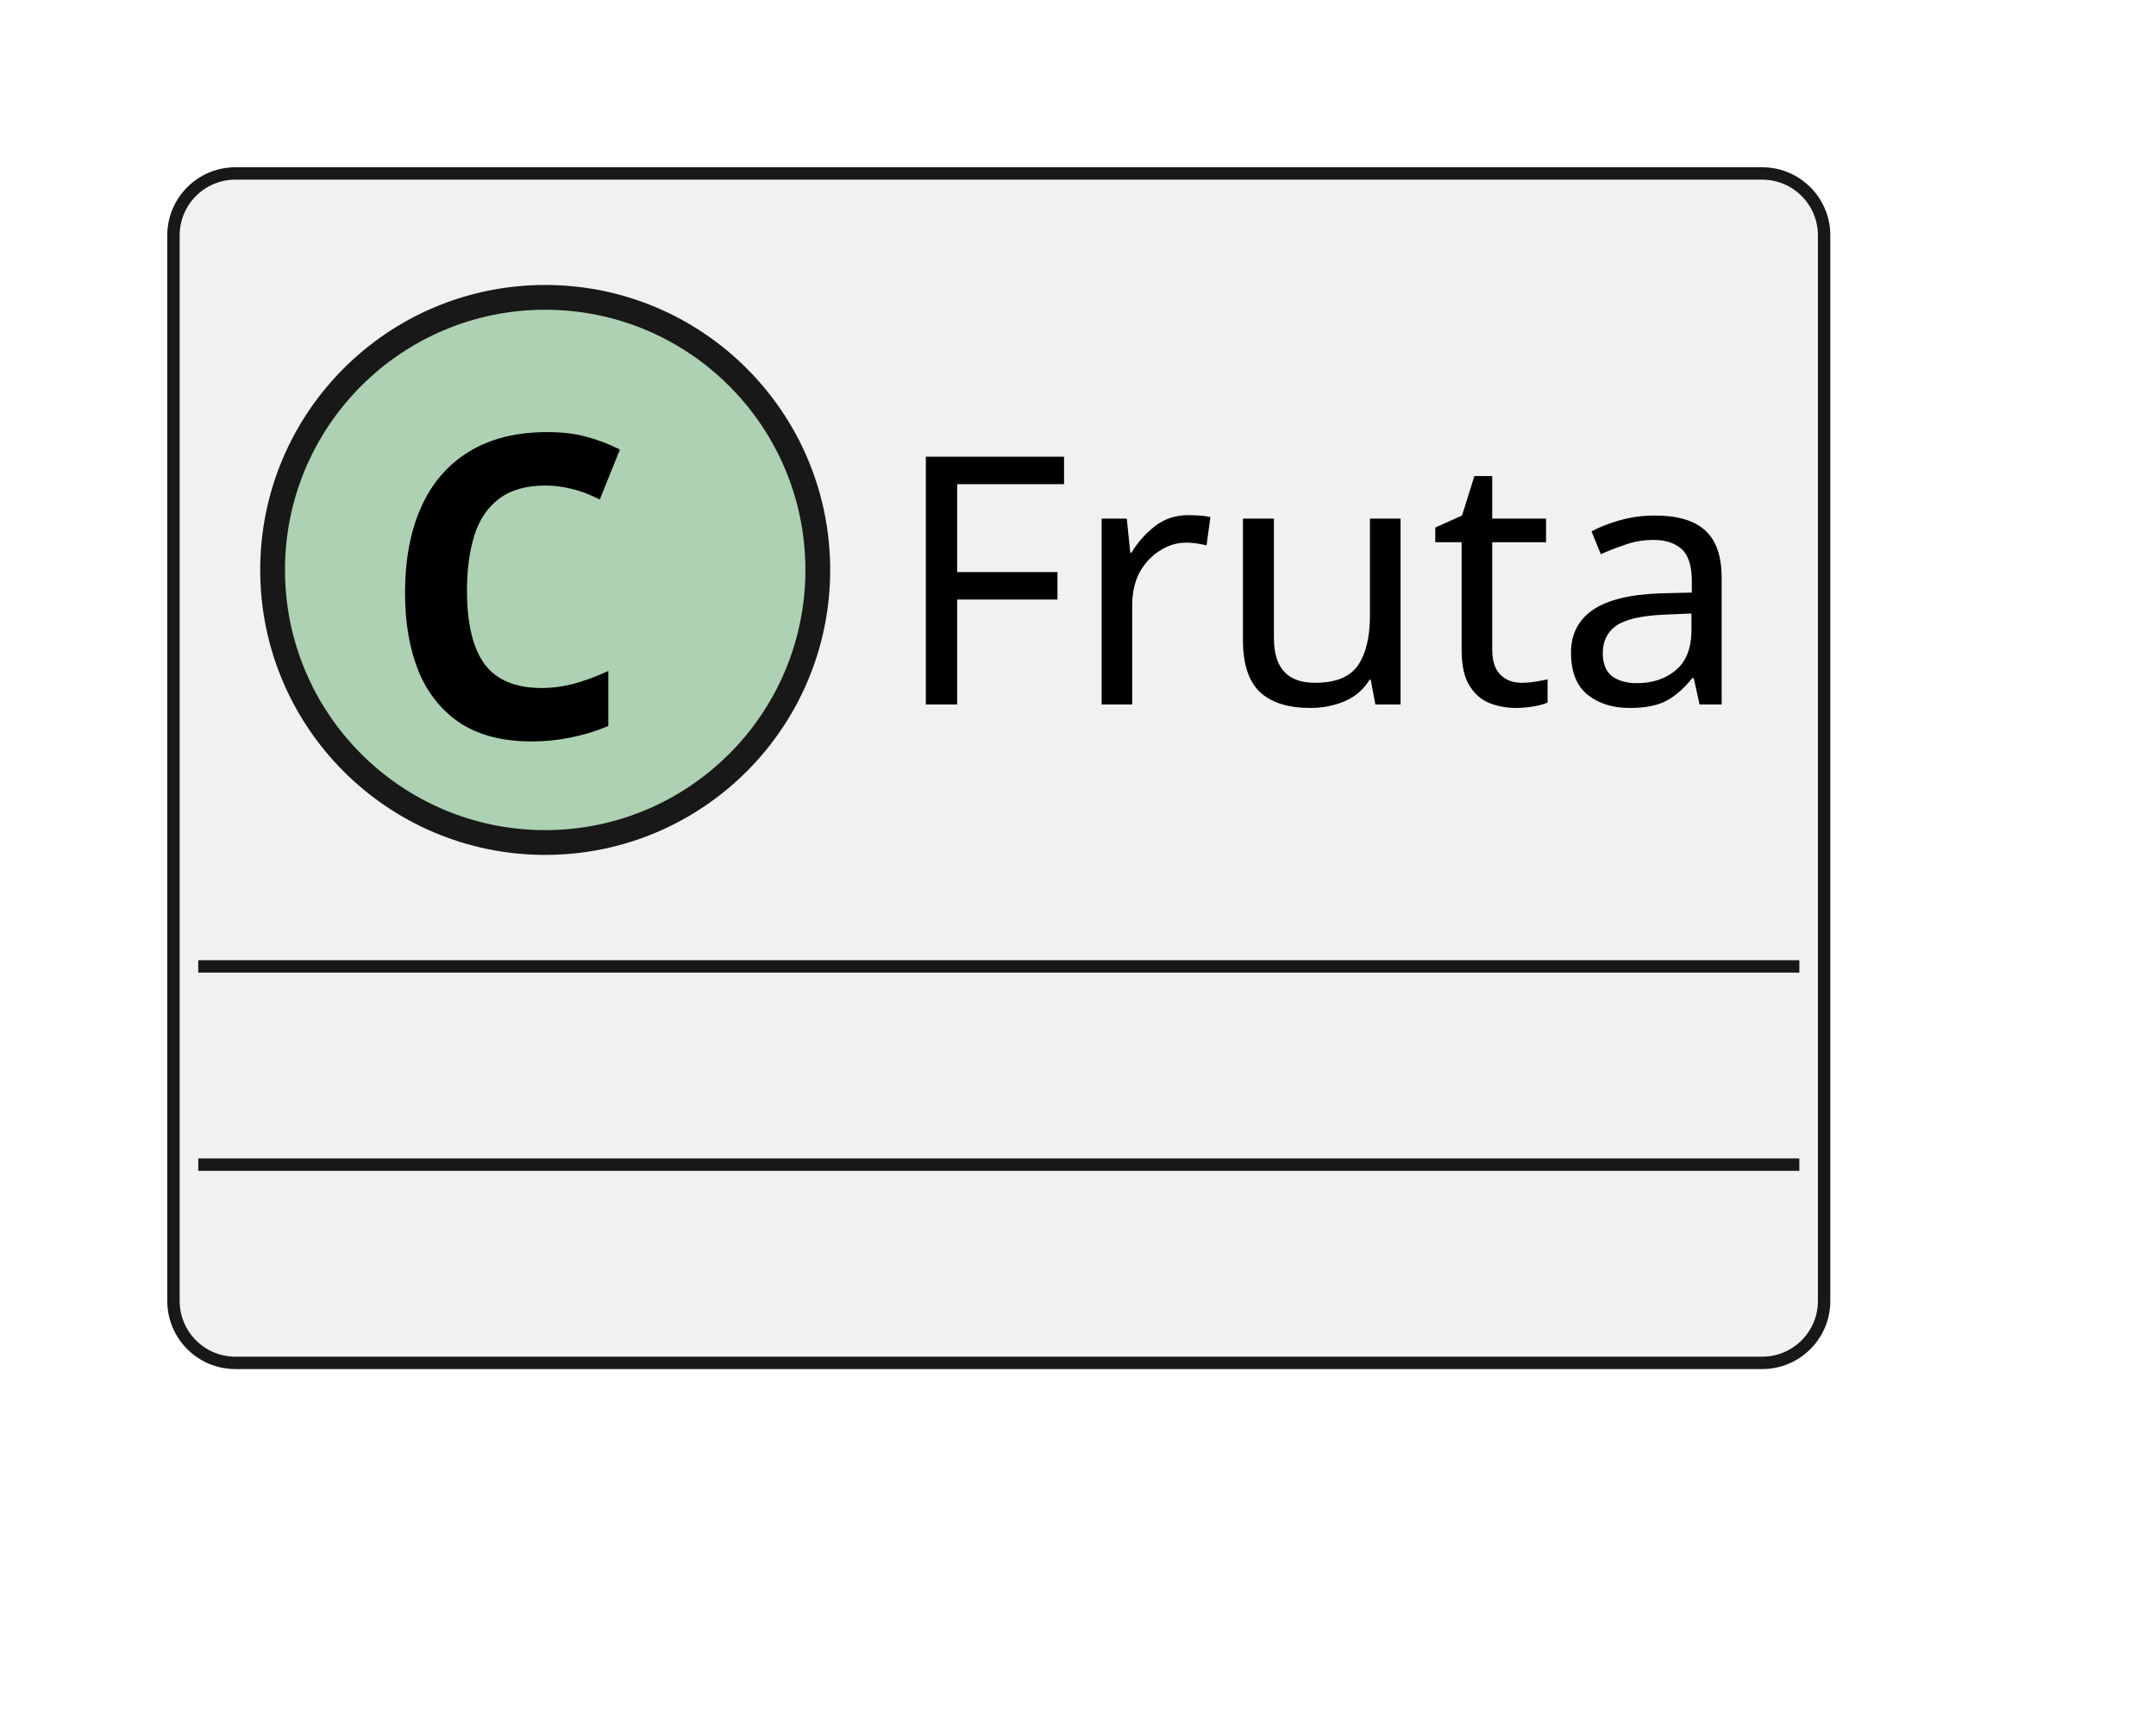
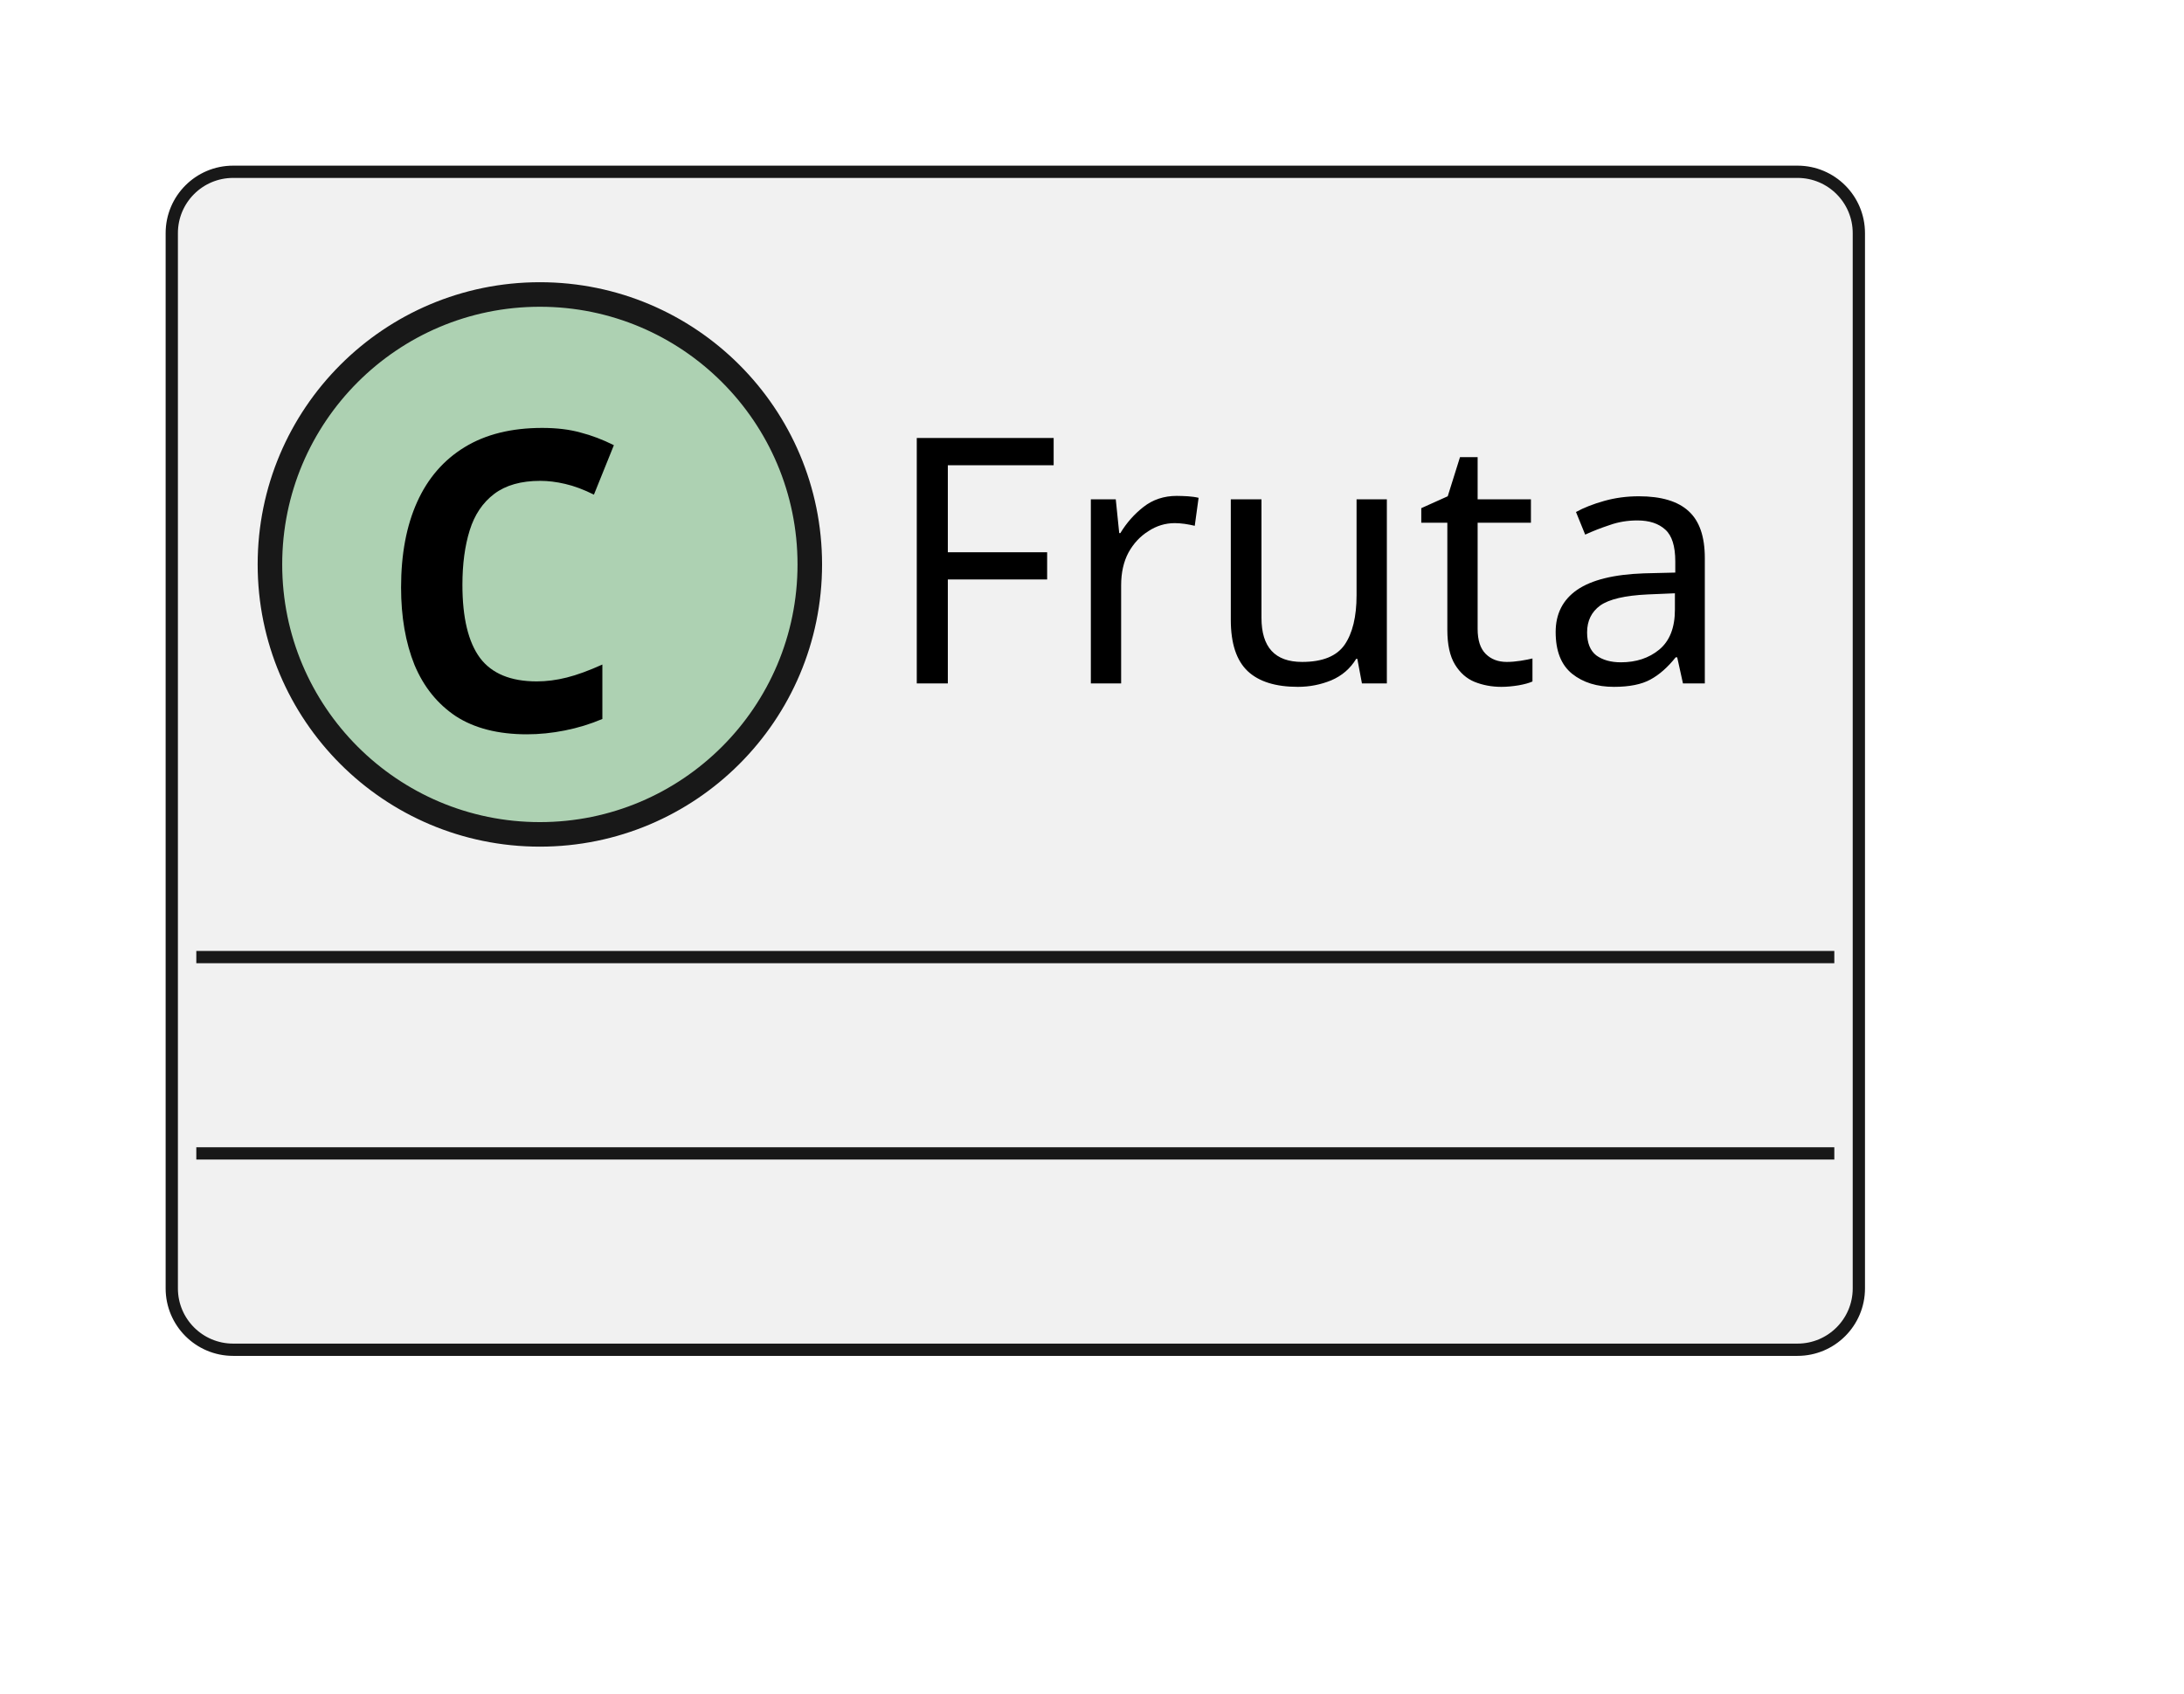
- <svg xmlns="http://www.w3.org/2000/svg" width="87" height="69" preserveAspectRatio="none" style="background:#fff;width:87px;height:69px">
+ <svg xmlns="http://www.w3.org/2000/svg" width="89" height="69" data-diagram-type="CLASS" preserveAspectRatio="none" style="background:#fff;width:89px;height:69px">
  <g id="elem_Fruta">
-     <rect id="Fruta" width="66.608" height="48" x="7" y="7" fill="#F1F1F1" rx="2.5" ry="2.5" style="stroke:#181818;stroke-width:.5px" />
+     <rect id="Fruta" width="68.75" height="48" x="7" y="7" fill="#F1F1F1" rx="2.5" ry="2.5" style="stroke:#181818;stroke-width:.5px" />
    <circle cx="22" cy="23" r="11" fill="#ADD1B2" style="stroke:#181818;stroke-width:1px" />
    <path d="M21.469 29.922q-1.75 0-2.89-.735-1.126-.75-1.688-2.093-.547-1.36-.547-3.157 0-2.03.656-3.484.656-1.453 1.938-2.234 1.28-.782 3.156-.782.89 0 1.562.188.672.172 1.36.516l-.813 2.015q-.625-.312-1.172-.437-.531-.125-1.015-.125-1.172 0-1.875.531t-1 1.484-.297 2.22q0 2.015.718 2.983.72.954 2.313.954.594 0 1.219-.157.625-.156 1.453-.53v2.218q-.735.312-1.531.469-.782.156-1.547.156" />
-     <text x="36" y="28.432" font-family="sans-serif" font-size="14" textLength="34.608">Fruta</text>
-     <path d="M8 39h64.608M8 47h64.608" style="stroke:#181818;stroke-width:.5px" />
+     <text x="36" y="27.847" font-family="sans-serif" font-size="14" textLength="36.75">Fruta</text>
+     <path d="M8 39h66.75M8 47h66.75" style="stroke:#181818;stroke-width:.5px" />
  </g>
</svg>
